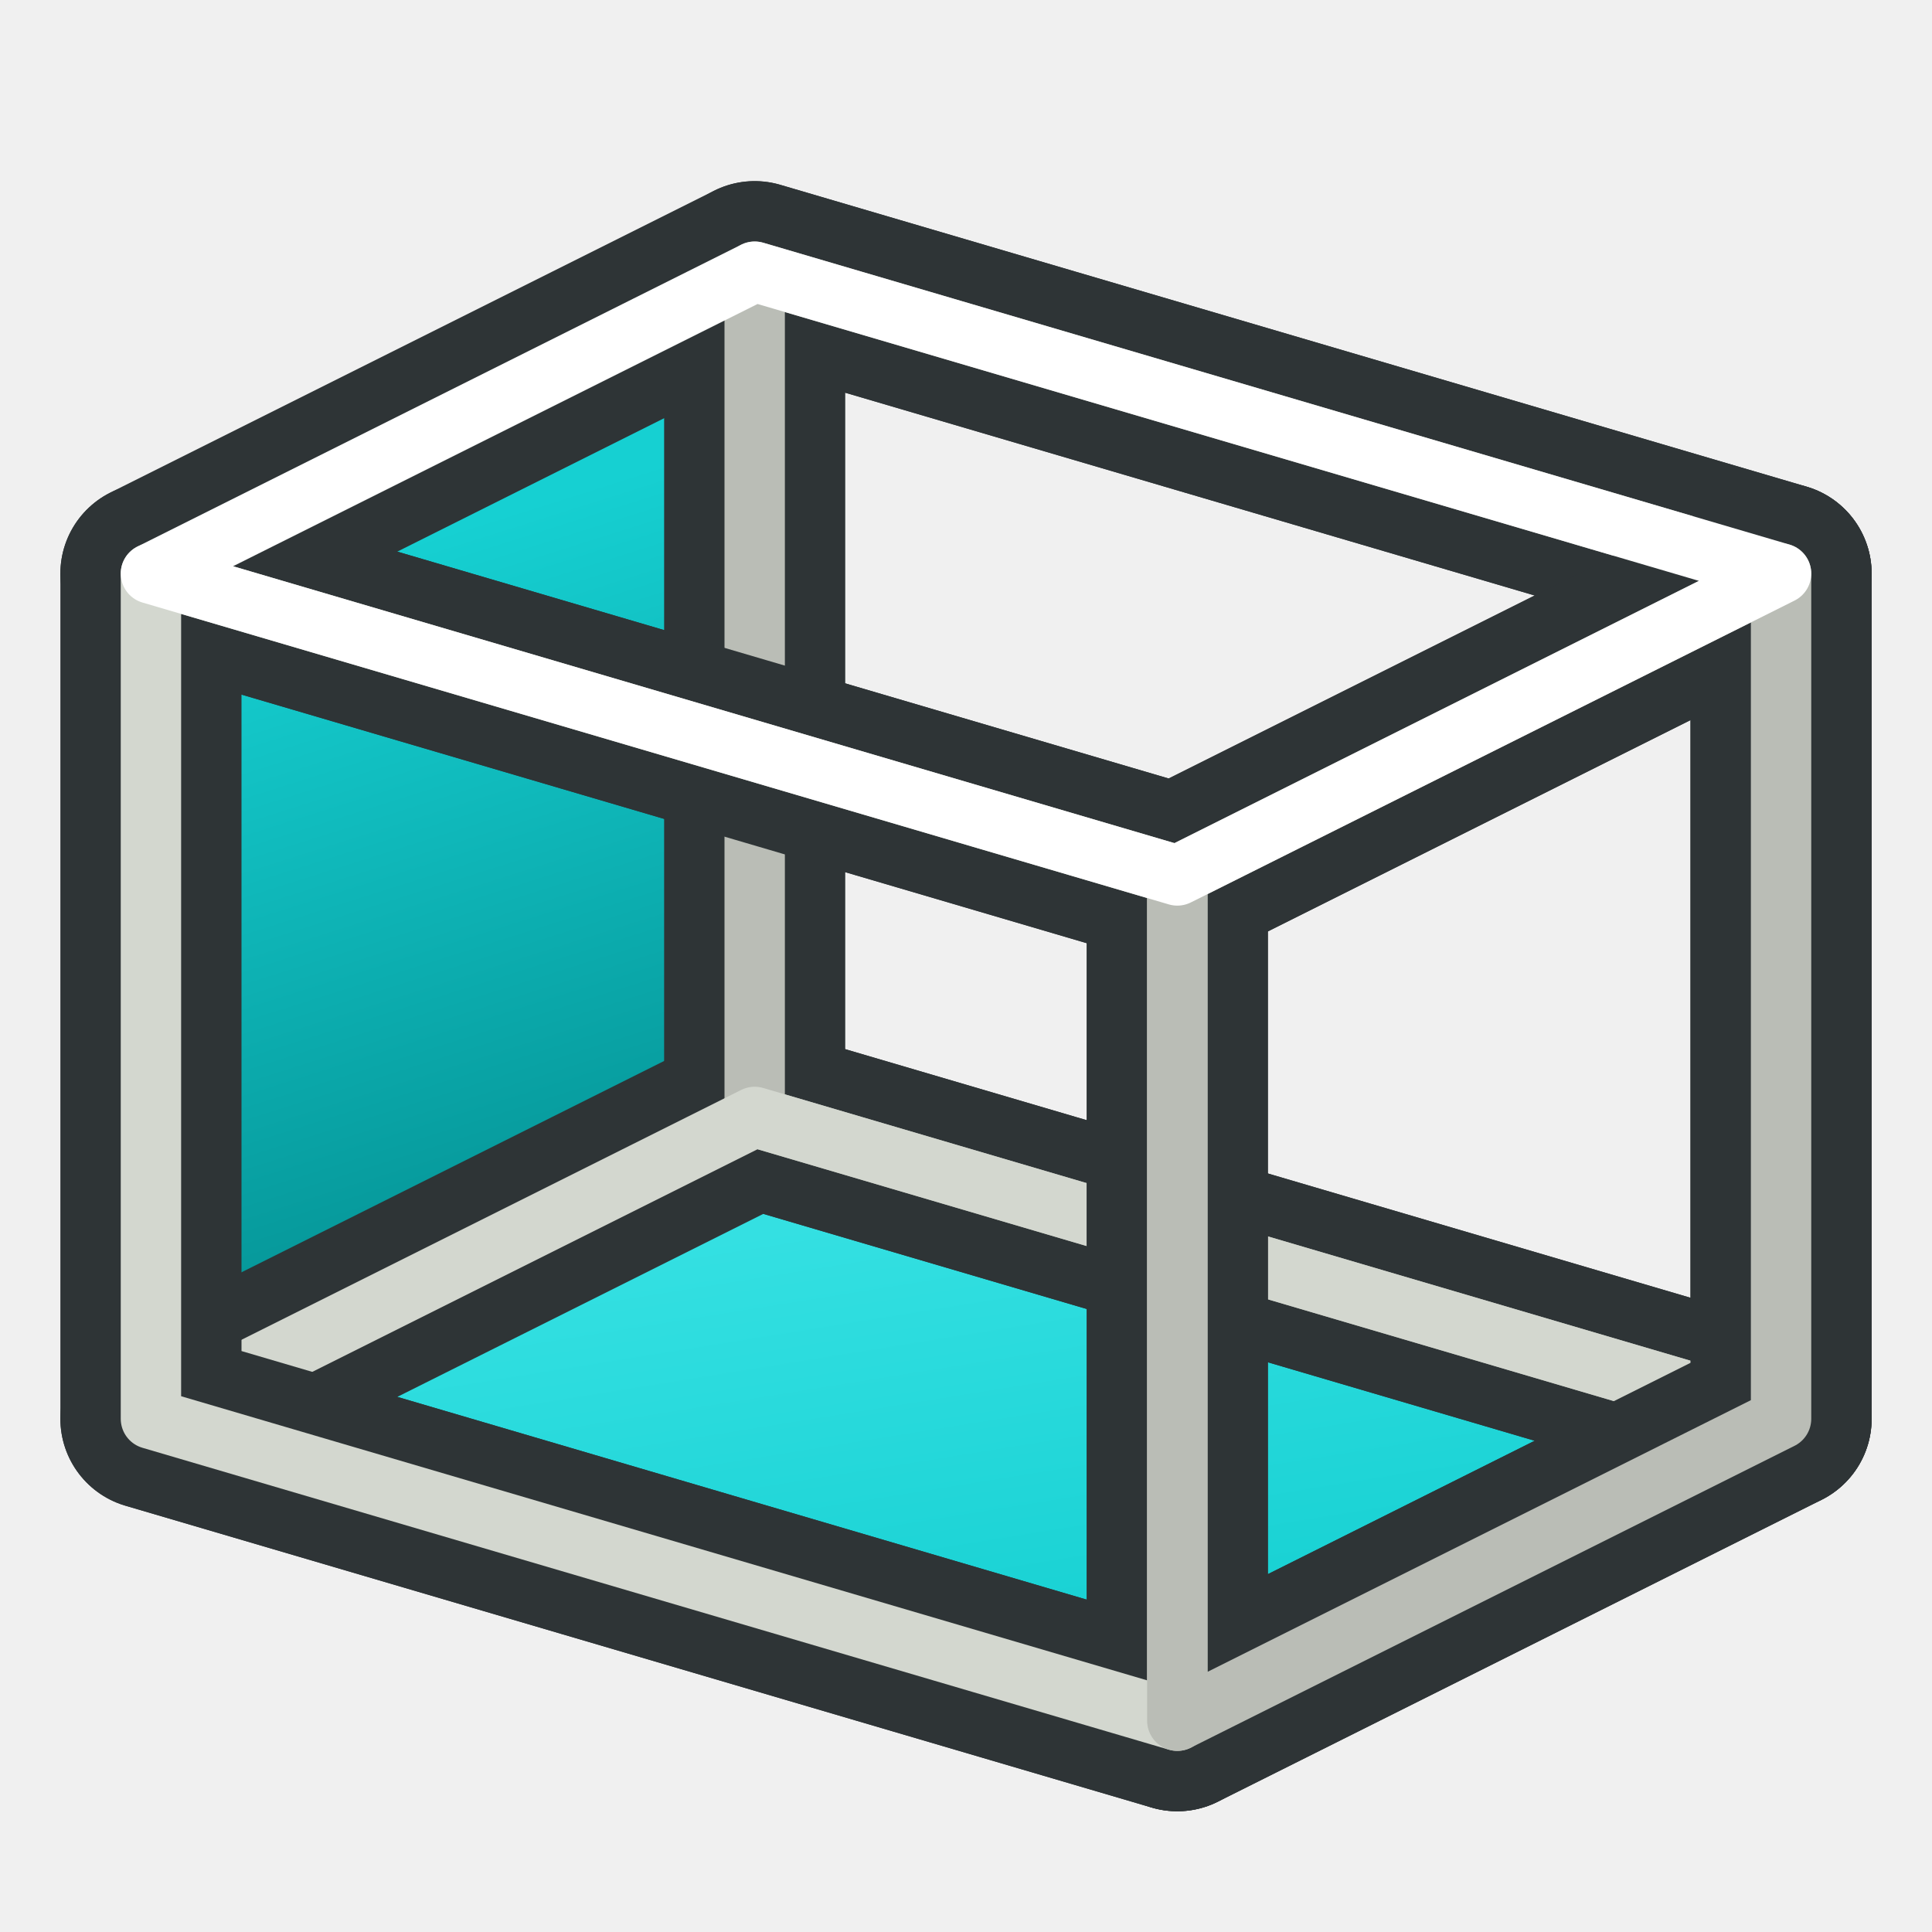
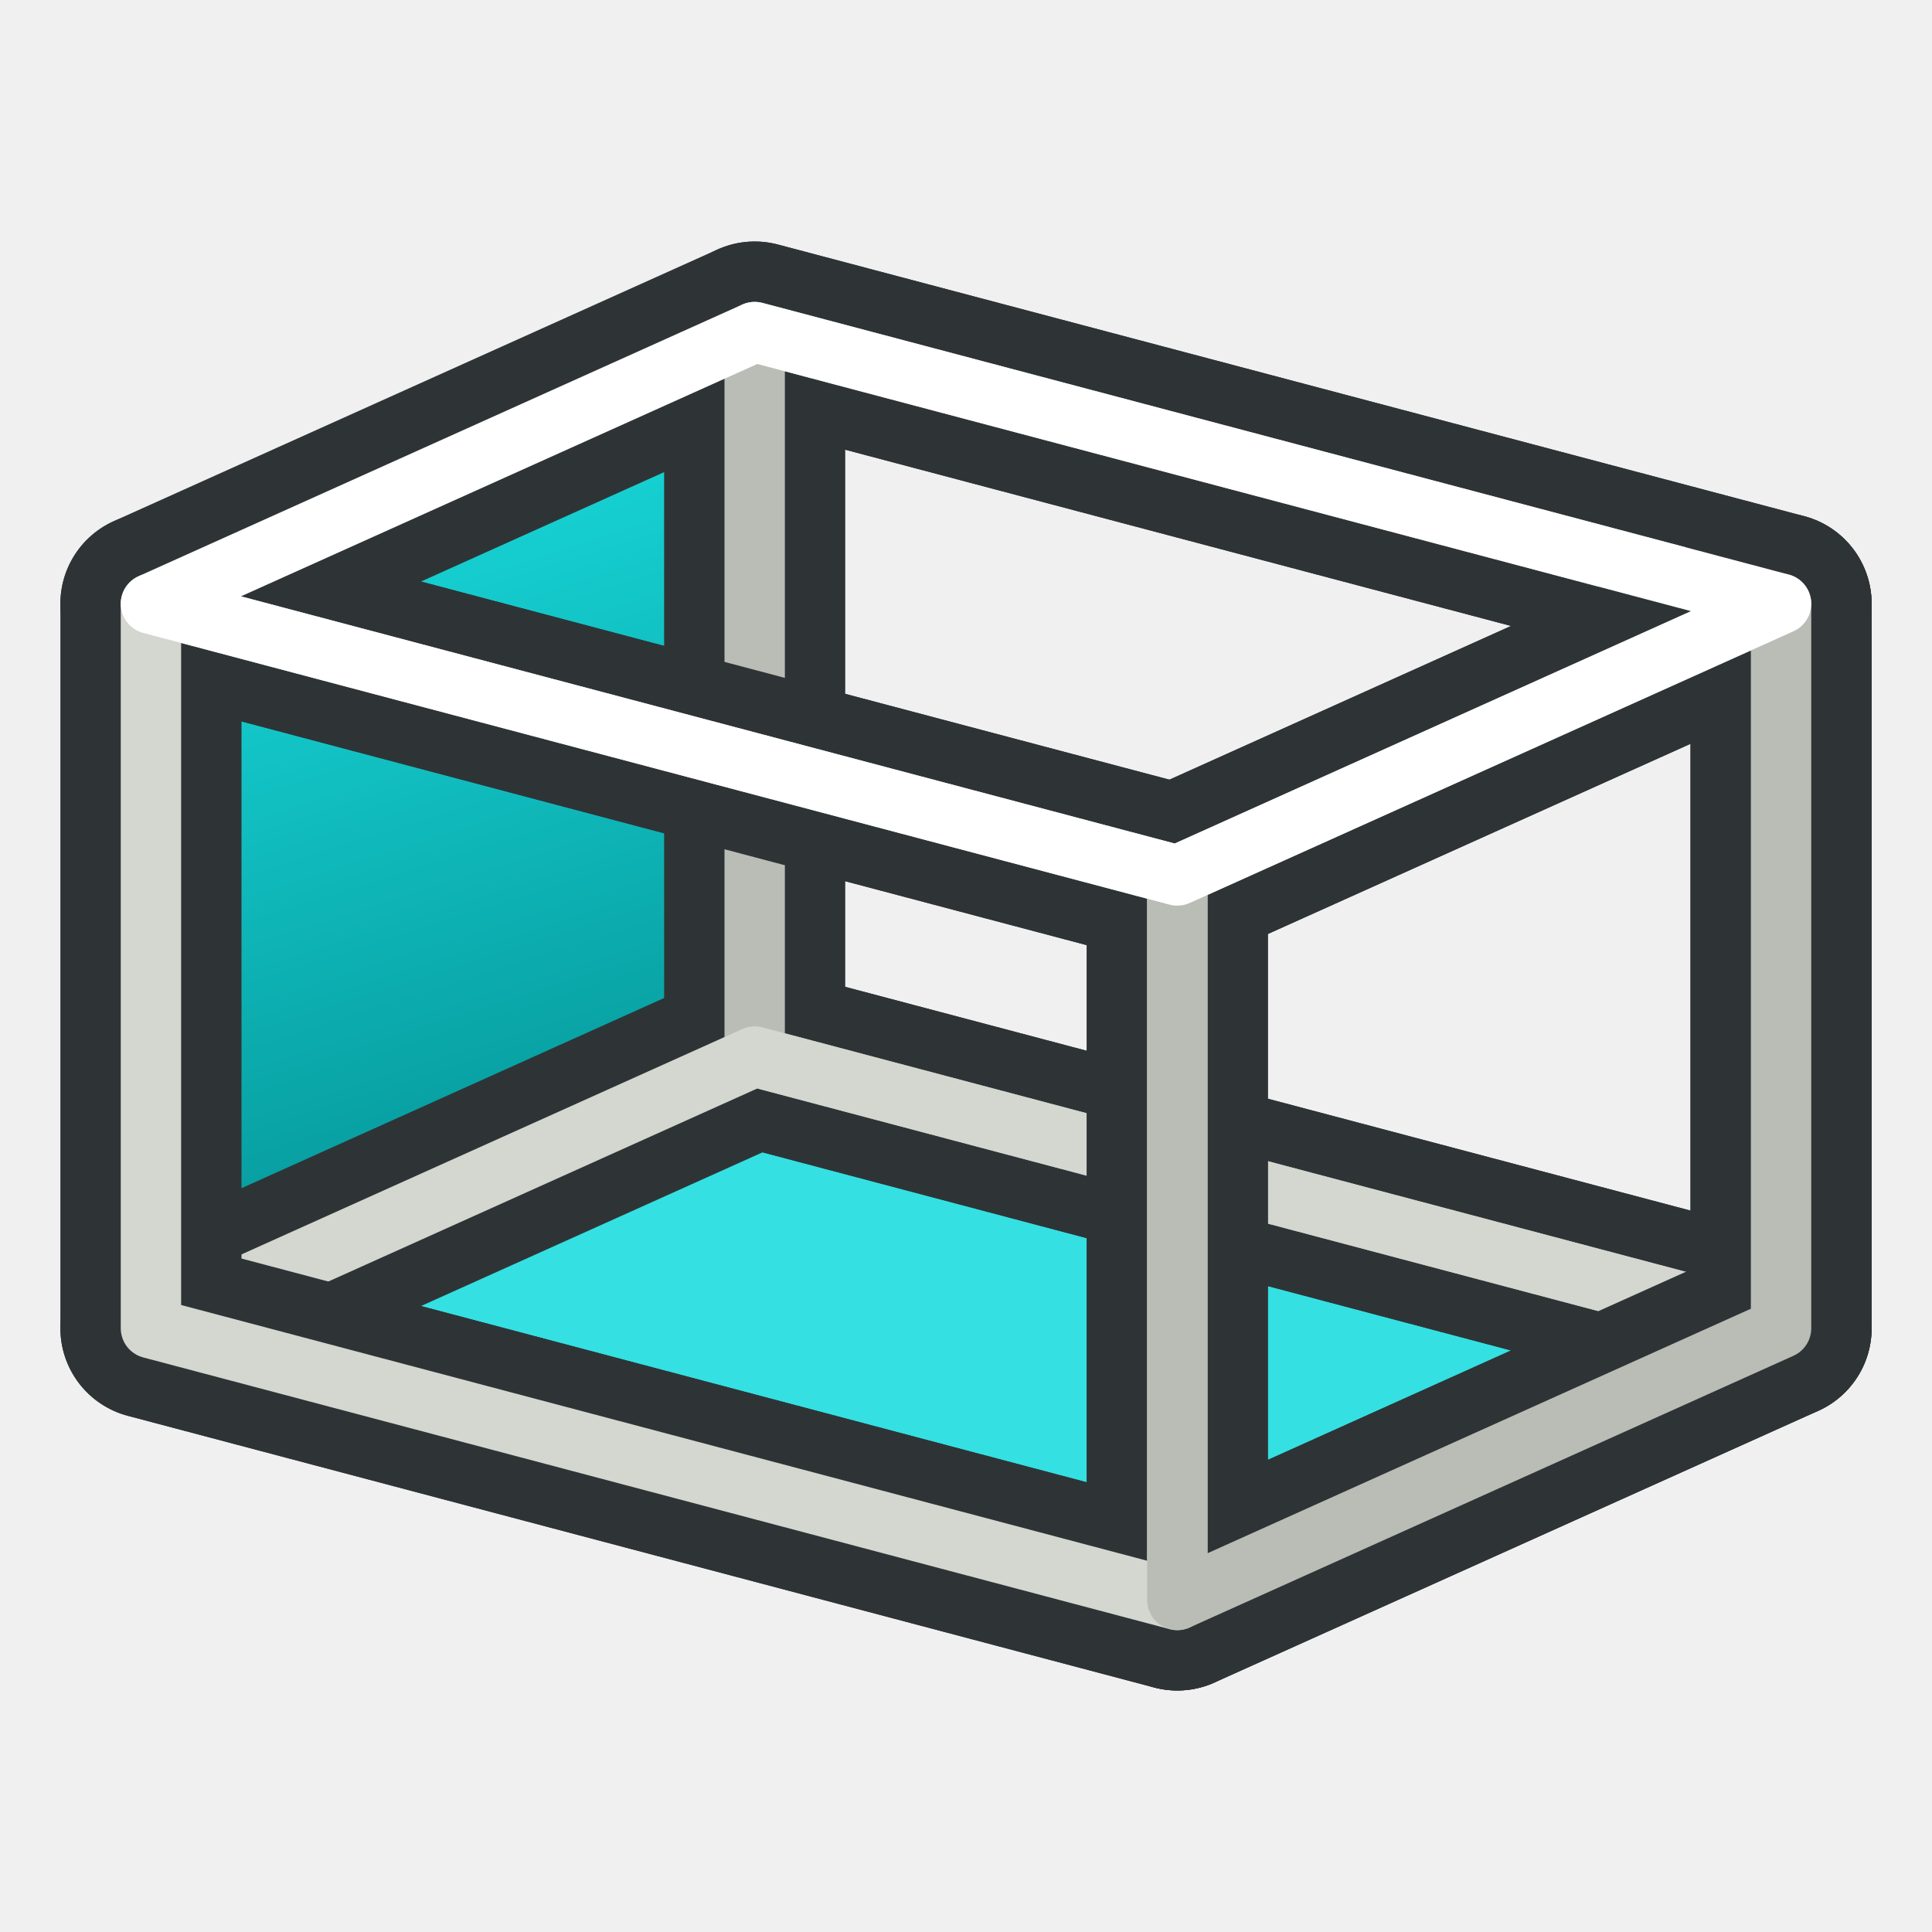
<svg xmlns="http://www.w3.org/2000/svg" xmlns:xlink="http://www.w3.org/1999/xlink" width="64px" height="64px" id="svg2860" version="1.1">
  <defs id="defs2862">
    <linearGradient id="linearGradient3906">
      <stop style="stop-color:#16d0d2;stop-opacity:1" offset="0" id="stop3908" />
      <stop style="stop-color:#34e0e2;stop-opacity:1" offset="1" id="stop3910" />
    </linearGradient>
    <linearGradient id="linearGradient3866">
      <stop id="stop3868" offset="0" style="stop-color:#06989a;stop-opacity:1" />
      <stop id="stop3870" offset="1" style="stop-color:#16d0d2;stop-opacity:1" />
    </linearGradient>
    <linearGradient id="linearGradient3377">
      <stop id="stop3379" offset="0" style="stop-color:#faff2b;stop-opacity:1;" />
      <stop id="stop3381" offset="1" style="stop-color:#ffaa00;stop-opacity:1;" />
    </linearGradient>
    <linearGradient xlink:href="#linearGradient3790-4" id="linearGradient3796-7" x1="26.193" y1="51.39" x2="17.09" y2="23.813" gradientUnits="userSpaceOnUse" />
    <linearGradient id="linearGradient3790-4">
      <stop style="stop-color:#888a85;stop-opacity:1" offset="0" id="stop3792-0" />
      <stop style="stop-color:#d3d7cf;stop-opacity:0;" offset="1" id="stop3794-9" />
    </linearGradient>
    <linearGradient gradientTransform="translate(-20.64508,6.552926)" y2="23.813" x2="17.09" y1="51.39" x1="26.193" gradientUnits="userSpaceOnUse" id="linearGradient3813" xlink:href="#linearGradient3790-4" />
    <linearGradient xlink:href="#linearGradient3790-8" id="linearGradient3796-8" x1="26.193" y1="51.39" x2="17.09" y2="23.813" gradientUnits="userSpaceOnUse" />
    <linearGradient id="linearGradient3790-8">
      <stop style="stop-color:#888a85;stop-opacity:1" offset="0" id="stop3792-2" />
      <stop style="stop-color:#d3d7cf;stop-opacity:1" offset="1" id="stop3794-4" />
    </linearGradient>
-     <linearGradient gradientTransform="translate(-39.66888,-7.768576)" y2="26.84" x2="49.716" y1="47.701" x1="56.318" gradientUnits="userSpaceOnUse" id="linearGradient3847" xlink:href="#linearGradient3866" />
+     <linearGradient gradientTransform="matrix(1.006837,0,0,1.133536,-40.15871,-12.07915)" y2="26.84" x2="49.716" y1="47.701" x1="56.318" gradientUnits="userSpaceOnUse" id="linearGradient3847" xlink:href="#linearGradient3866" />
    <linearGradient gradientTransform="translate(-4.625157,0.5753425)" y2="28.434" x2="46.847" y1="49.136" x1="57.753" gradientUnits="userSpaceOnUse" id="linearGradient3847-5" xlink:href="#linearGradient3866-1" />
    <linearGradient id="linearGradient3866-1">
      <stop id="stop3868-7" offset="0" style="stop-color:#2e3436;stop-opacity:1" />
      <stop id="stop3870-1" offset="1" style="stop-color:#888a85;stop-opacity:1" />
    </linearGradient>
-     <linearGradient y2="25.259" x2="116.016" y1="40.729" x1="118.498" gradientTransform="translate(-87.62879,15.06302)" gradientUnits="userSpaceOnUse" id="linearGradient3887" xlink:href="#linearGradient3906" />
+     <linearGradient y2="25.259" x2="116.016" y1="40.729" x1="118.498" gradientTransform="matrix(1.006837,0,0,1.133536,-88.44653,13.80128)" gradientUnits="userSpaceOnUse" id="linearGradient3887" xlink:href="#linearGradient3906" />
  </defs>
-   <g id="layer1">
-     <path style="fill:url(#linearGradient3887);fill-opacity:1;stroke:none" d="M 25.092,38.057 7.701,46.758 38.883,55.931 56.262,47.241 z" id="path3002-1-5-1" />
-     <path style="fill:url(#linearGradient3847);fill-opacity:1;stroke:none" d="m 6.002,19.627 -0.002,25.748 17.987,-8.992 0.011,-25.76 z" id="path3002-1-5" />
-     <path style="fill:none;stroke:#2e3436;stroke-width:6;stroke-linecap:butt;stroke-linejoin:round;stroke-opacity:1" d="m 25,9 0,28 34,10 0,-28 z" id="path3002-5" />
-     <path style="fill:none;stroke:#2e3436;stroke-width:6;stroke-linecap:butt;stroke-linejoin:round;stroke-opacity:1" d="M 39,29 5,19 25,9 59,19 z" id="path3000" />
-     <path style="fill:none;stroke:#2e3436;stroke-width:6;stroke-linecap:butt;stroke-linejoin:round;stroke-opacity:1" d="M 39,57 5,47 25,37 59,47 z" id="path3000-5" />
-     <path style="fill:none;stroke:#babdb6;stroke-width:2;stroke-linecap:butt;stroke-linejoin:round;stroke-opacity:1" d="m 25,9 0,28 34,10 0,-28 z" id="path3002-7-3" />
-     <path style="fill:none;stroke:#d3d7cf;stroke-width:2;stroke-linecap:butt;stroke-linejoin:round;stroke-opacity:1" d="M 39,57 5,47 25,37 59,47 z" id="path3000-6-6" />
-     <path style="fill:none;stroke:#2e3436;stroke-width:6;stroke-linecap:butt;stroke-linejoin:round;stroke-opacity:1" d="M 39,29 59,19 59,47 39,57 z" id="path2998" />
-     <path style="fill:none;stroke:#2e3436;stroke-width:6;stroke-linecap:butt;stroke-linejoin:round;stroke-opacity:1" d="M 5,19 5,47 39,57 39,29 z" id="path3002" />
-     <path style="fill:none;stroke:#d3d7cf;stroke-width:2;stroke-linecap:butt;stroke-linejoin:round;stroke-opacity:1" d="M 5,19 5,47 39,57 39,29 z" id="path3002-7" />
-     <path style="fill:none;stroke:#babdb6;stroke-width:2;stroke-linecap:butt;stroke-linejoin:round;stroke-opacity:1" d="M 39,29 59,19 59,47 39,57 z" id="path2998-3" />
-     <path style="fill:none;stroke:#ffffff;stroke-width:2;stroke-linecap:butt;stroke-linejoin:round;stroke-opacity:1" d="M 39,29 5,19 25,9 59,19 z" id="path3000-6" />
+   <g id="layer2" style="display:inline">
+     <path style="display:inline;opacity:1;fill:#34e0e2;stroke:none;stroke-width:2;stroke-linecap:round;stroke-linejoin:round;stroke-dasharray:none;stroke-dashoffset:1" d="m 5,44 20,-9 34,9 -20,9 z" id="path11" />
+     <path style="display:inline;fill:url(#linearGradient3847);fill-opacity:1;stroke:none;stroke-width:1.068" d="m 6.002,19.627 -0.002,25.748 17.987,-8.992 0.011,-25.76 z" id="path12" transform="matrix(0.9932092,0,0,0.8821953,0.2171201,2.887597)" />
+     <path style="display:inline;opacity:1;fill:none;stroke:#2e3436;stroke-width:6;stroke-linecap:round;stroke-linejoin:round;stroke-dashoffset:1" d="M 25,35 V 11 l 34,9 v 24 z" id="path1" />
+     <path style="display:inline;opacity:1;fill:none;stroke:#2e3436;stroke-width:6;stroke-linecap:round;stroke-linejoin:round;stroke-dashoffset:1" d="m 5,20 20,-9 34,9 -20,9 z" id="path2" />
+     <path style="display:inline;opacity:1;fill:none;stroke:#2e3436;stroke-width:6;stroke-linecap:round;stroke-linejoin:round;stroke-dashoffset:1" d="m 5,44 20,-9 34,9 -20,9 z" id="path3" />
+     <path style="display:inline;opacity:1;fill:none;stroke:#babdb6;stroke-width:2;stroke-linecap:round;stroke-linejoin:round;stroke-dasharray:none;stroke-dashoffset:1" d="M 25,35 V 11 l 34,9 v 24 z" id="path6" />
+     <path style="display:inline;opacity:1;fill:none;stroke:#d3d7cf;stroke-width:2;stroke-linecap:round;stroke-linejoin:round;stroke-dasharray:none;stroke-dashoffset:1" d="m 5,44 20,-9 34,9 -20,9 z" id="path8" />
+     <path style="display:inline;opacity:1;fill:none;stroke:#2e3436;stroke-width:6;stroke-linecap:round;stroke-linejoin:round;stroke-dashoffset:1" d="M 59,44 V 20 L 39,29 v 24 z" id="path4" />
+     <path style="display:inline;opacity:1;fill:none;stroke:#2e3436;stroke-width:6;stroke-linecap:round;stroke-linejoin:round;stroke-dashoffset:1" d="m 5,44 v -24 l 34,9 V 53 Z" id="path5" />
+     <path style="display:inline;opacity:1;fill:none;stroke:#d3d7cf;stroke-width:2;stroke-linecap:round;stroke-linejoin:round;stroke-dasharray:none;stroke-dashoffset:1" d="m 5,44 v -24 l 34,9 V 53 Z" id="path10" />
+     <path style="display:inline;opacity:1;fill:none;stroke:#babdb6;stroke-width:2;stroke-linecap:round;stroke-linejoin:round;stroke-dasharray:none;stroke-dashoffset:1" d="M 59,44 V 20 L 39,29 v 24 z" id="path9" />
+     <path style="display:inline;opacity:1;fill:none;stroke:#ffffff;stroke-width:2;stroke-linecap:round;stroke-linejoin:round;stroke-dasharray:none;stroke-dashoffset:1" d="m 5,20 20,-9 34,9 -20,9 z" id="path7" />
  </g>
</svg>
